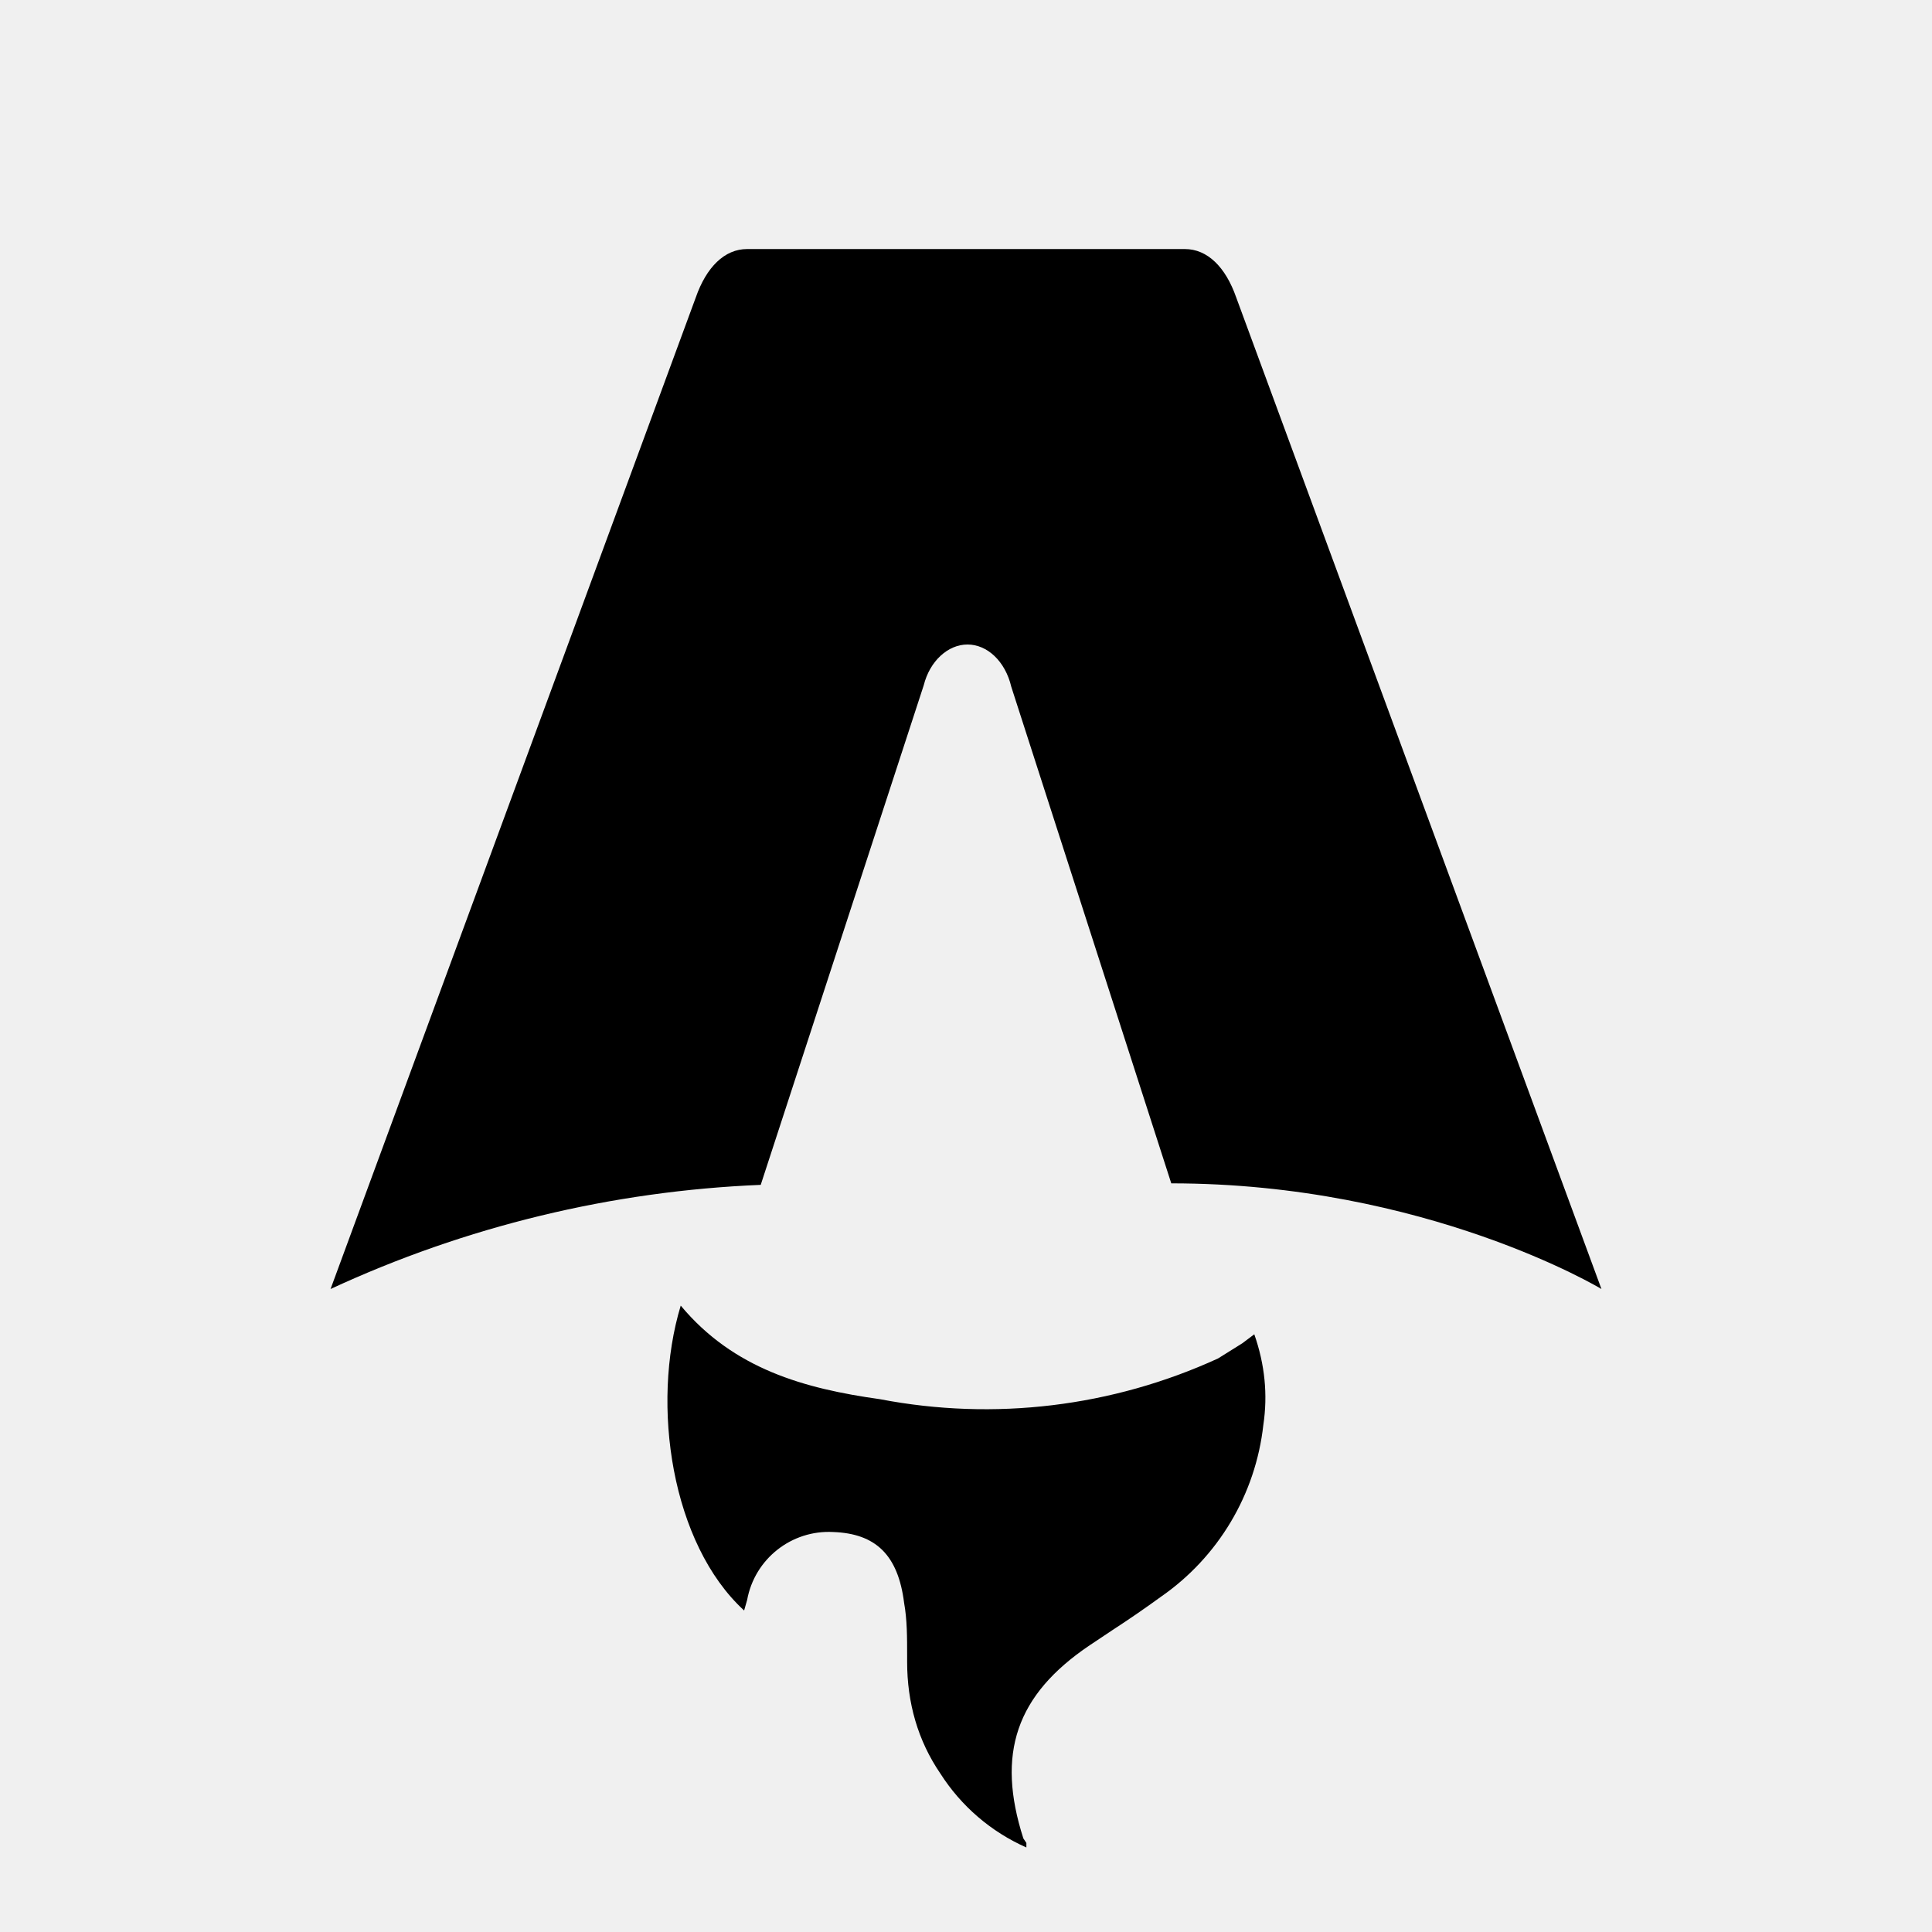
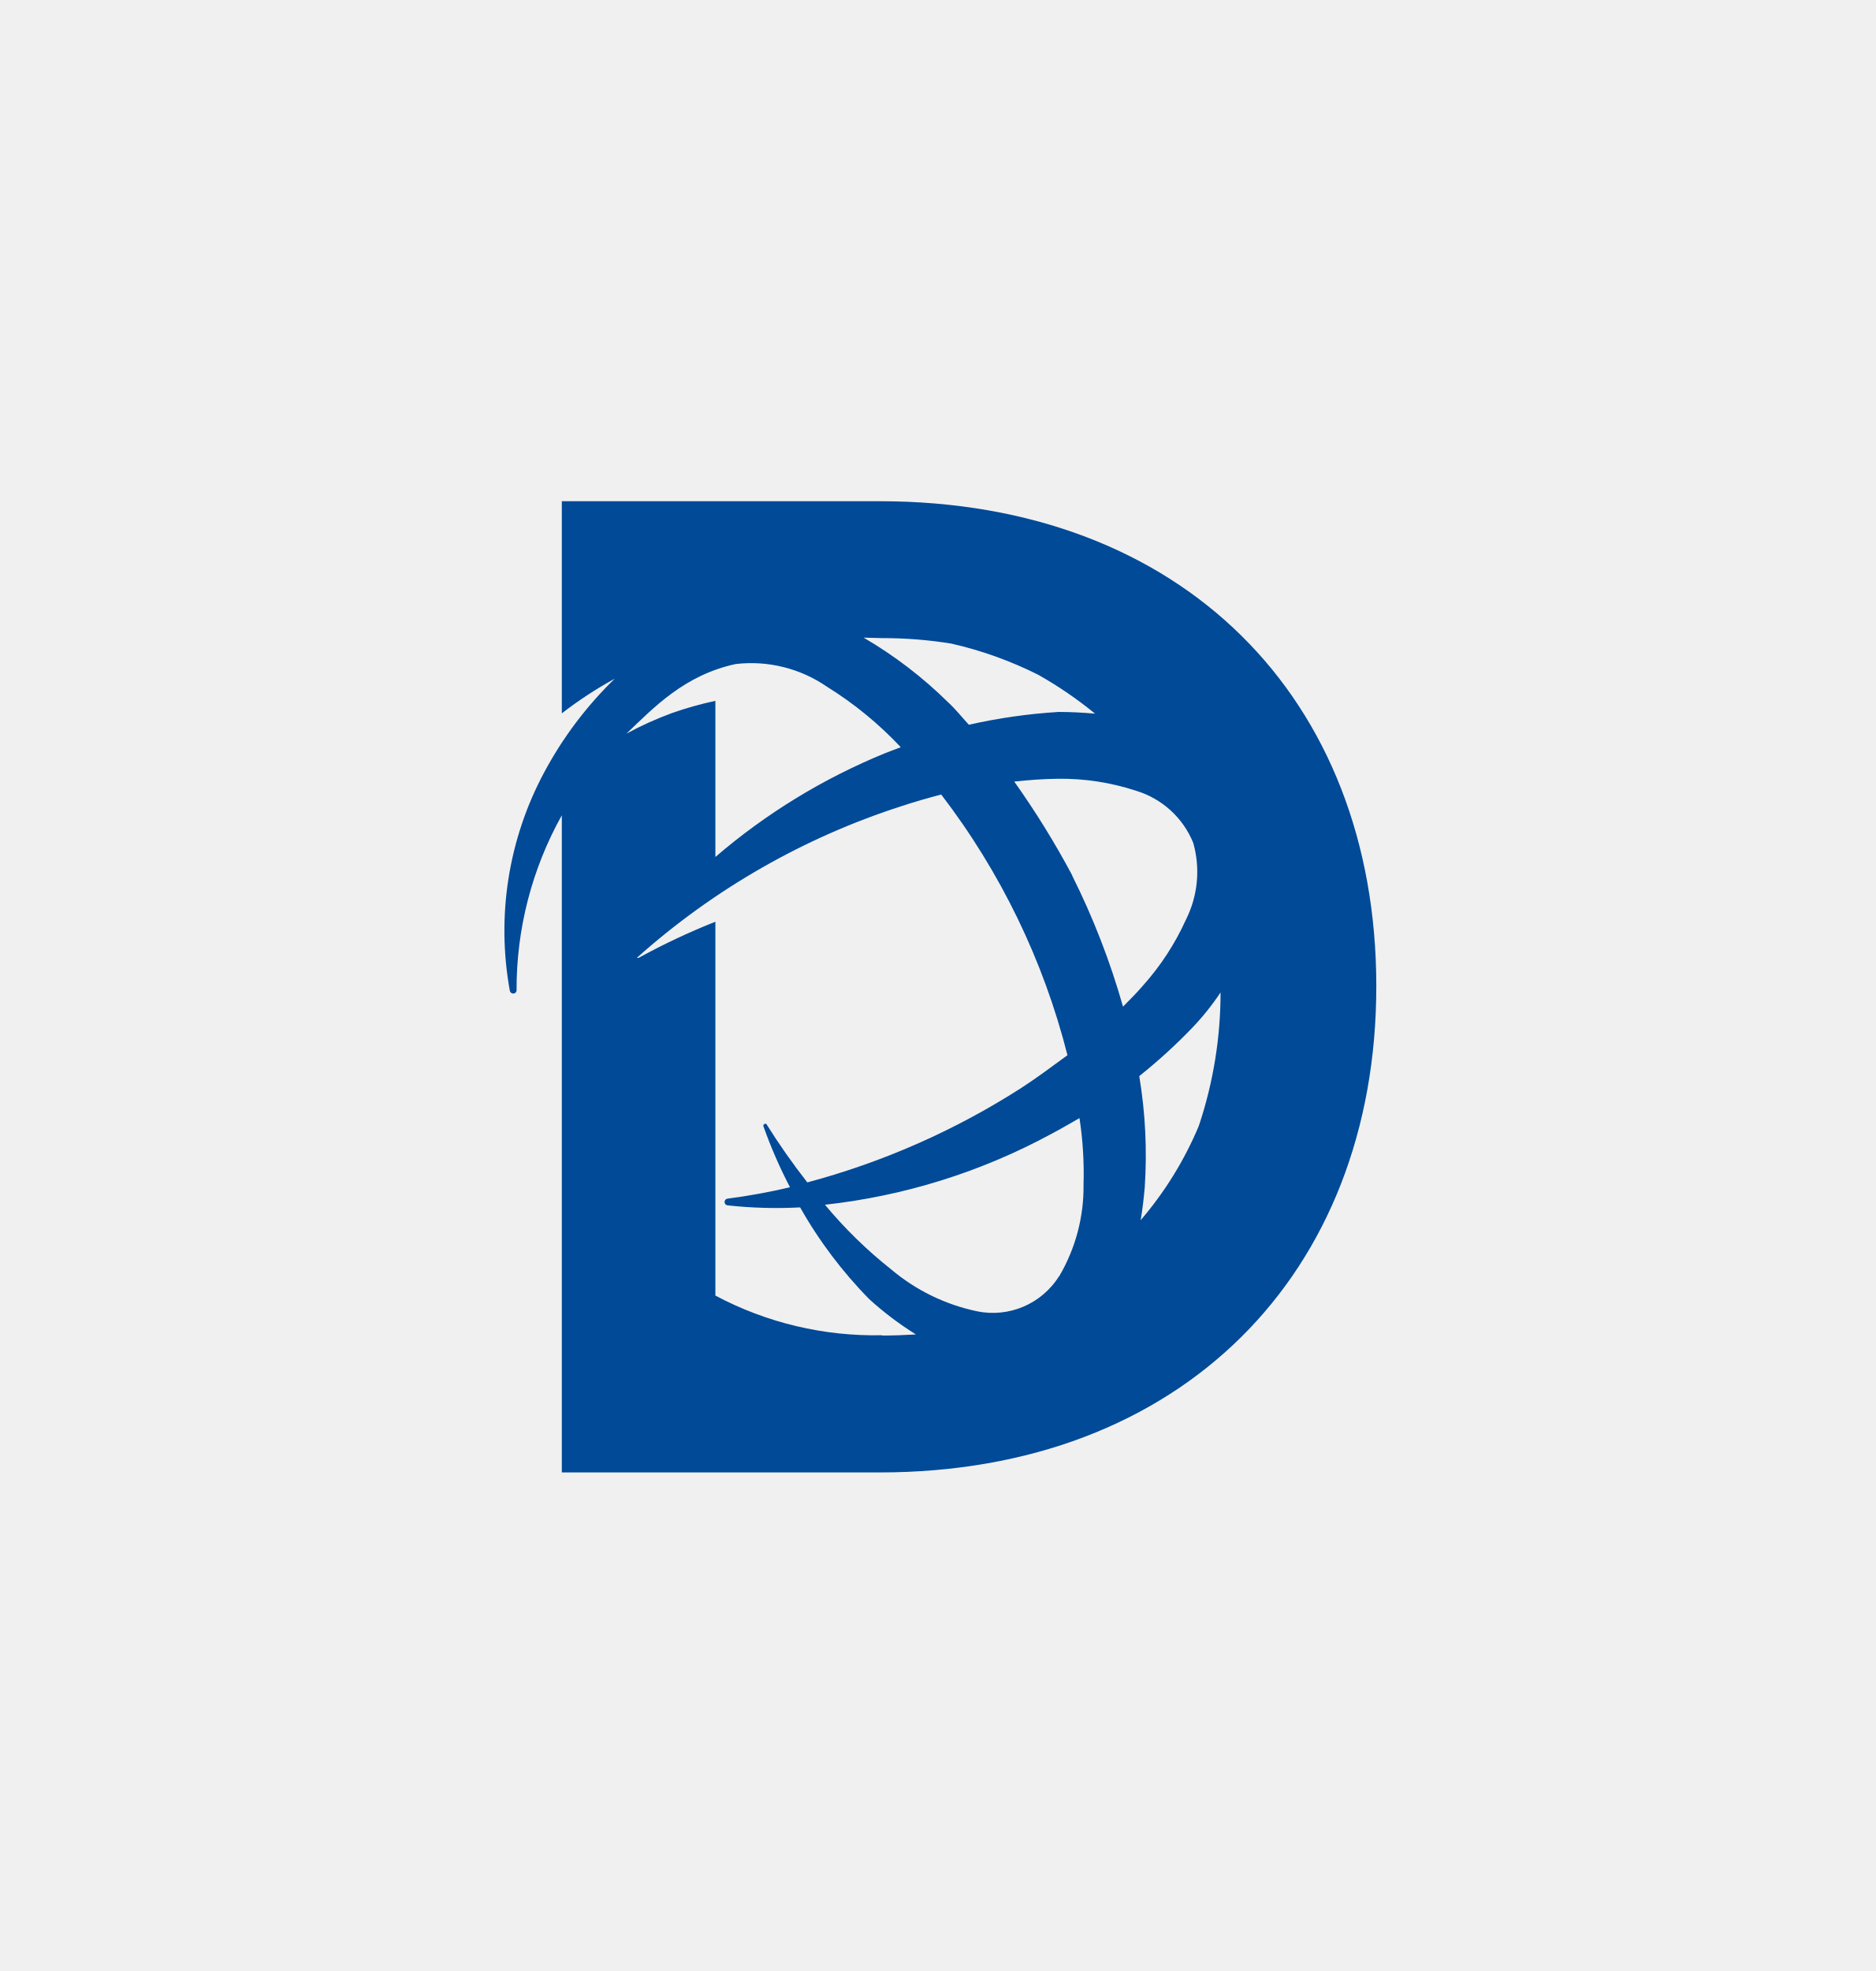
- <svg xmlns="http://www.w3.org/2000/svg" fill="none" viewBox="0 0 128 128">
-   <path d="M50.4 78.5a75.1 75.1 0 0 0-28.5 6.9l24.2-65.7c.7-2 1.9-3.2 3.4-3.2h29c1.5 0 2.7 1.2 3.4 3.2l24.2 65.7s-11.6-7-28.5-7L67 45.5c-.4-1.7-1.6-2.8-2.9-2.8-1.3 0-2.5 1.1-2.9 2.7L50.4 78.5Zm-1.1 28.2Zm-4.2-20.2c-2 6.6-.6 15.8 4.2 20.2a17.5 17.5 0 0 1 .2-.7 5.5 5.5 0 0 1 5.7-4.5c2.8.1 4.3 1.5 4.7 4.7.2 1.1.2 2.3.2 3.5v.4c0 2.7.7 5.2 2.2 7.4a13 13 0 0 0 5.7 4.9v-.3l-.2-.3c-1.8-5.6-.5-9.5 4.4-12.8l1.5-1a73 73 0 0 0 3.2-2.2 16 16 0 0 0 6.8-11.4c.3-2 .1-4-.6-6l-.8.6-1.6 1a37 37 0 0 1-22.4 2.7c-5-.7-9.7-2-13.2-6.2Z" />
-   <style>
-         path { fill: #000; }
-         @media (prefers-color-scheme: dark) {
-             path { fill: #FFF; }
-         }
-     </style>
+ <svg xmlns="http://www.w3.org/2000/svg" viewBox="0 0 120.16 126.27">
+   <defs>
+     <style>.a{fill:#004a98;}</style>
+   </defs>
+   <path class="a" d="M56.36,32.11H36V45.7a25.68,25.68,0,0,1,3.39-2.22,24.36,24.36,0,0,0-4.52,6,21.46,21.46,0,0,0-2.2,14v0a.22.22,0,0,0,.22.17.21.21,0,0,0,.21-.21A22.81,22.81,0,0,1,36,52.23v42.1H56.36c19.3,0,31.83-12.69,31.83-31.15S75.74,32.11,56.36,32.11Zm.17,8.77a27.39,27.39,0,0,1,4.42.35,24.52,24.52,0,0,1,5.58,2,25.74,25.74,0,0,1,3.64,2.49c-.79-.07-1.57-.11-2.34-.11a36.19,36.19,0,0,0-5.75.82c-.44-.48-.85-1-1.32-1.43a27.25,27.25,0,0,0-5.42-4.15Zm-9.39,1.66A8.56,8.56,0,0,1,53,44a23.42,23.42,0,0,1,4.72,3.87c-.33.13-.66.24-1,.38a39.79,39.79,0,0,0-10.88,6.65v-10a22.5,22.5,0,0,0-2.78.78A22,22,0,0,0,40.14,47C41.91,45.31,43.86,43.25,47.14,42.54Zm9.39,43A21.74,21.74,0,0,1,45.84,83V59.05a43.13,43.13,0,0,0-4.91,2.31.25.25,0,0,1-.12,0,47.15,47.15,0,0,1,17-9.73c.82-.27,1.66-.51,2.5-.73a46,46,0,0,1,8.09,16.7c-1,.73-1.93,1.43-2.93,2.08a48.67,48.67,0,0,1-13.74,6.07A44.58,44.58,0,0,1,49.1,72,.13.13,0,0,0,49,72a.12.12,0,0,0-.08.16v0a30.49,30.49,0,0,0,1.7,3.9,39.4,39.4,0,0,1-4,.73.21.21,0,0,0-.19.19.22.22,0,0,0,.19.24h0a28.91,28.91,0,0,0,4.65.13,28.16,28.16,0,0,0,4.42,5.87,20.69,20.69,0,0,0,3,2.27C58,85.53,57.26,85.56,56.53,85.56Zm11.33-3.78A5,5,0,0,1,62.58,84a12.51,12.51,0,0,1-5.48-2.68,28.62,28.62,0,0,1-4.24-4.14,39.48,39.48,0,0,0,14.53-4.55c.61-.32,1.2-.67,1.78-1a23.28,23.28,0,0,1,.26,4.25A11.28,11.28,0,0,1,67.86,81.78Zm.84-25.69a55.27,55.27,0,0,0-3.71-6c.94-.1,1.87-.17,2.81-.18a15.43,15.43,0,0,1,5,.77A5.75,5.75,0,0,1,76.46,54,6.81,6.81,0,0,1,76,58.9a16.55,16.55,0,0,1-2.77,4.25c-.4.47-.84.9-1.27,1.34A48.23,48.23,0,0,0,68.7,56.09ZM76.86,72l-.06.17a22.78,22.78,0,0,1-3.71,6c.12-.7.2-1.4.26-2.08A30.75,30.75,0,0,0,73,68.94a34.8,34.8,0,0,0,3.39-3.09,16.45,16.45,0,0,0,1.82-2.27A26.91,26.91,0,0,1,76.86,72Z" />
</svg>
